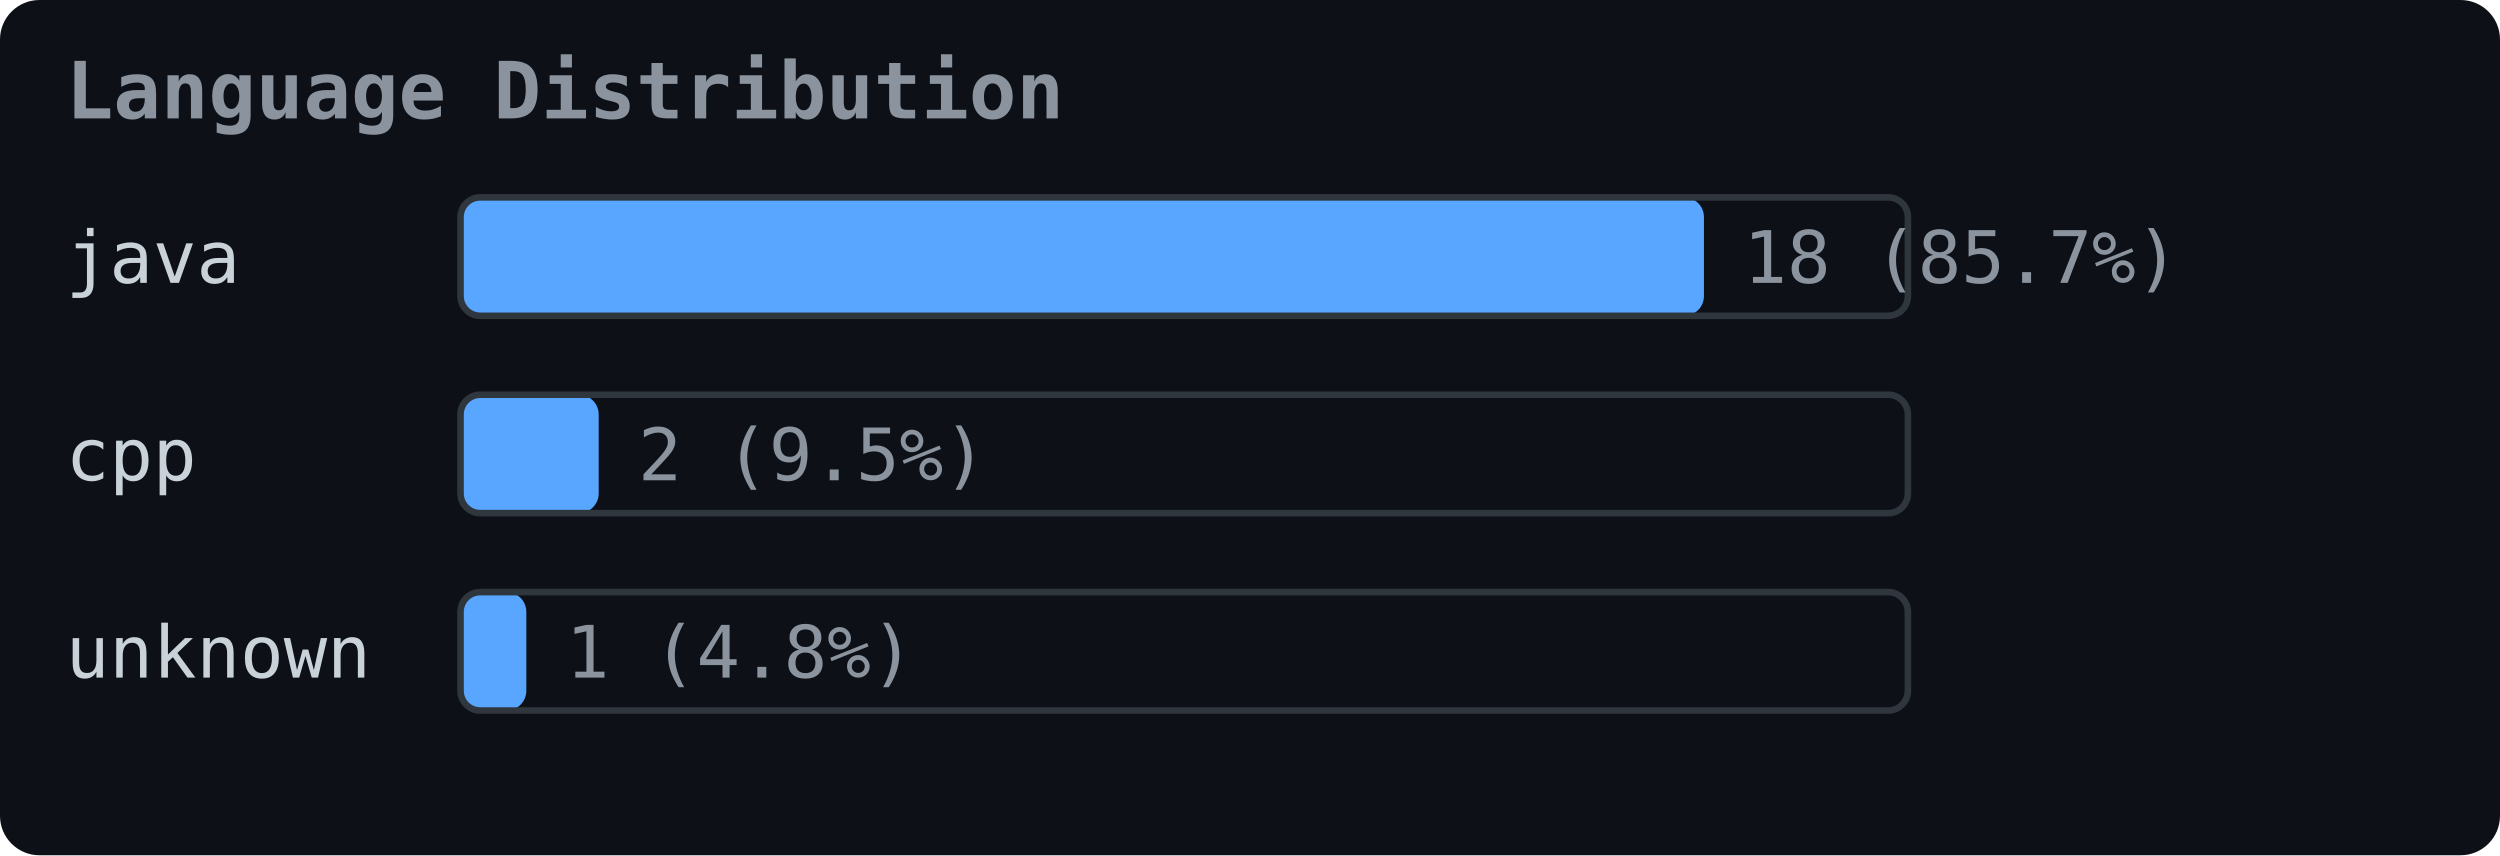
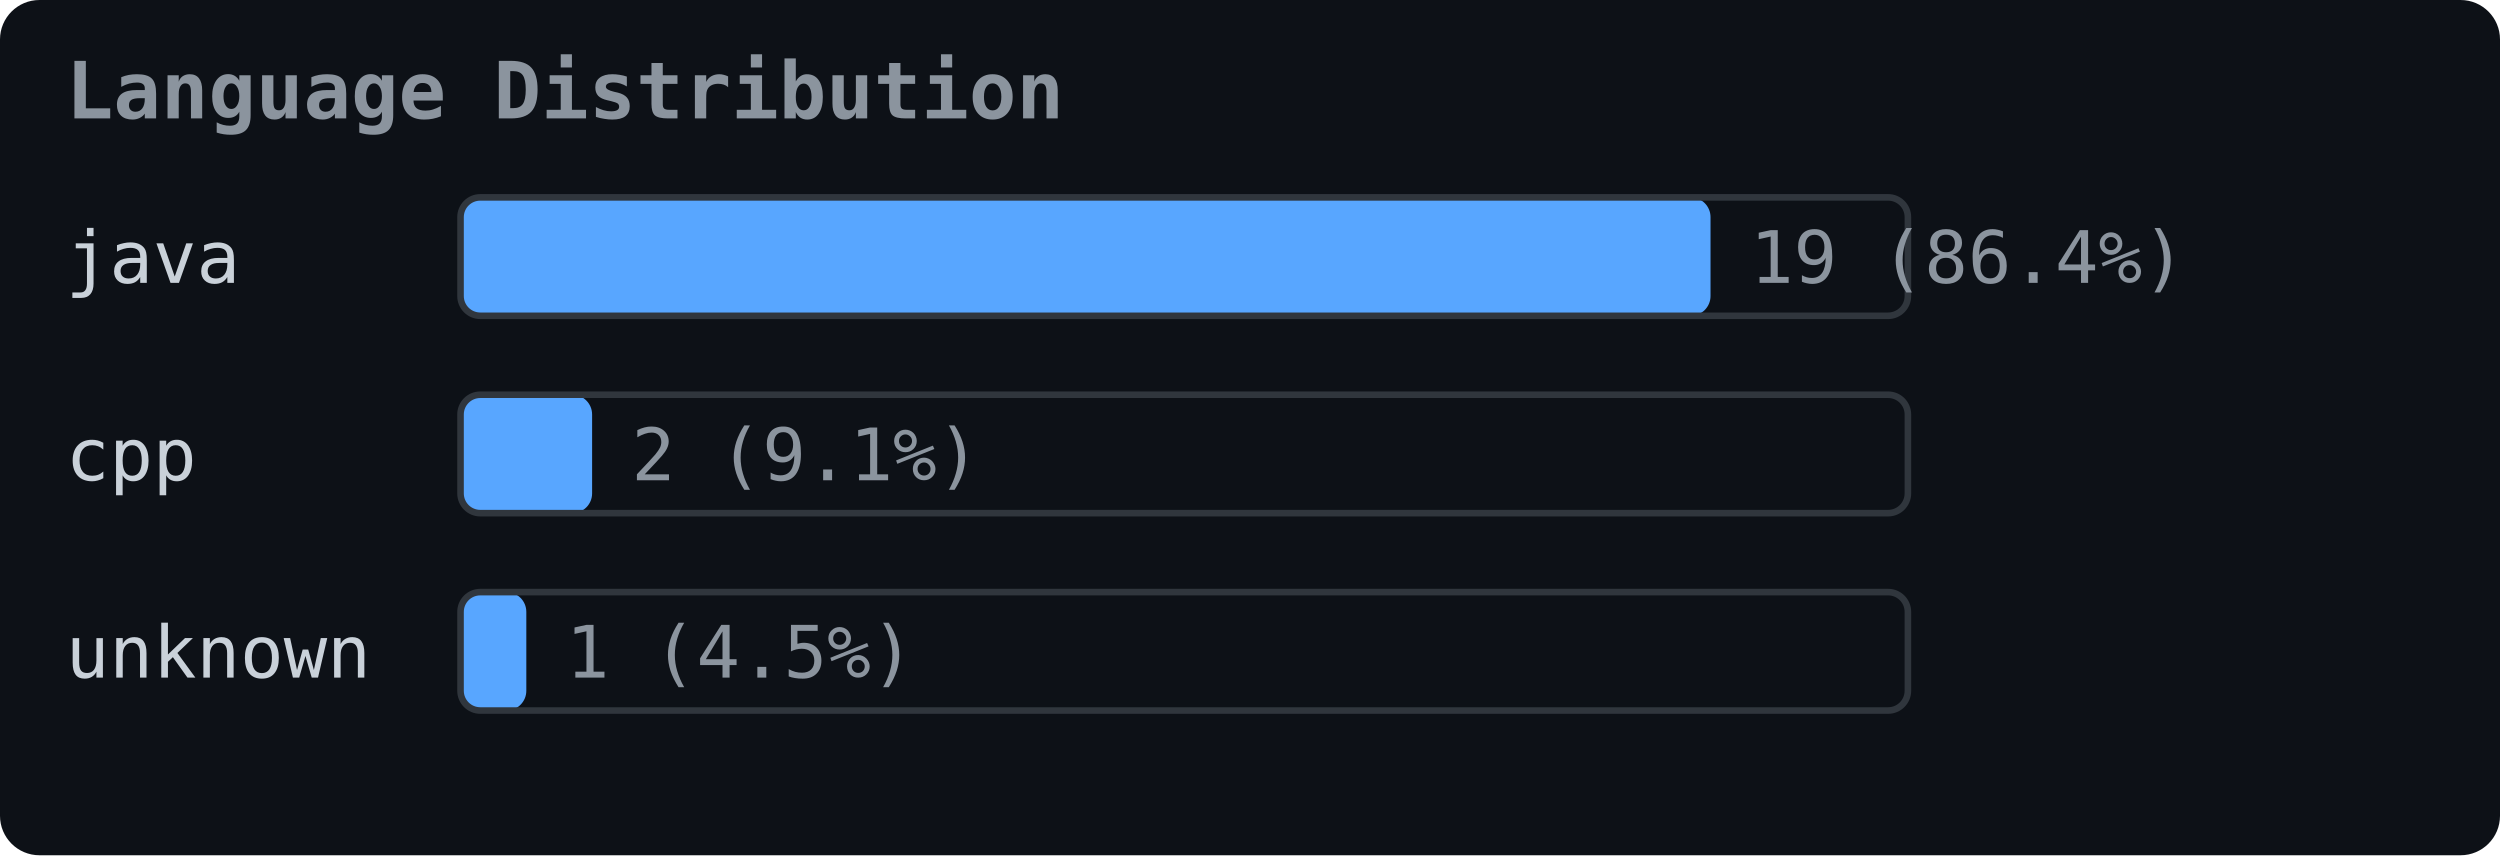
<svg xmlns="http://www.w3.org/2000/svg" width="380" height="130" viewBox="0 0 {width} {height}">
  <rect width="380" height="130" fill="#0d1117" rx="6" />
  <text x="10" y="18" font-size="12" fill="#8b949e" font-family="monospace" font-weight="bold">Language Distribution</text>
  <text x="10" y="43" font-size="11" fill="#c9d1d9" font-family="monospace">java   </text>
-   <rect x="70" y="30" width="189" height="18" rx="3" fill="#58a6ff" />
+   <rect x="70" y="30" width="190" height="18" rx="3" fill="#58a6ff" />
  <rect x="70" y="30" width="220" height="18" rx="3" fill="none" stroke="#30363d" />
-   <text x="265" y="43" font-size="11" fill="#8b949e" font-family="monospace">18 (85.7%)</text>
+   <text x="266" y="43" font-size="11" fill="#8b949e" font-family="monospace">19 (86.4%)</text>
  <text x="10" y="73" font-size="11" fill="#c9d1d9" font-family="monospace">cpp    </text>
-   <rect x="70" y="60" width="21" height="18" rx="3" fill="#58a6ff" />
+   <rect x="70" y="60" width="20" height="18" rx="3" fill="#58a6ff" />
  <rect x="70" y="60" width="220" height="18" rx="3" fill="none" stroke="#30363d" />
-   <text x="97" y="73" font-size="11" fill="#8b949e" font-family="monospace">2 (9.5%)</text>
+   <text x="96" y="73" font-size="11" fill="#8b949e" font-family="monospace">2 (9.1%)</text>
  <text x="10" y="103" font-size="11" fill="#c9d1d9" font-family="monospace">unknown</text>
  <rect x="70" y="90" width="10" height="18" rx="3" fill="#58a6ff" />
  <rect x="70" y="90" width="220" height="18" rx="3" fill="none" stroke="#30363d" />
-   <text x="86" y="103" font-size="11" fill="#8b949e" font-family="monospace">1 (4.8%)</text>
+   <text x="86" y="103" font-size="11" fill="#8b949e" font-family="monospace">1 (4.5%)</text>
</svg>
